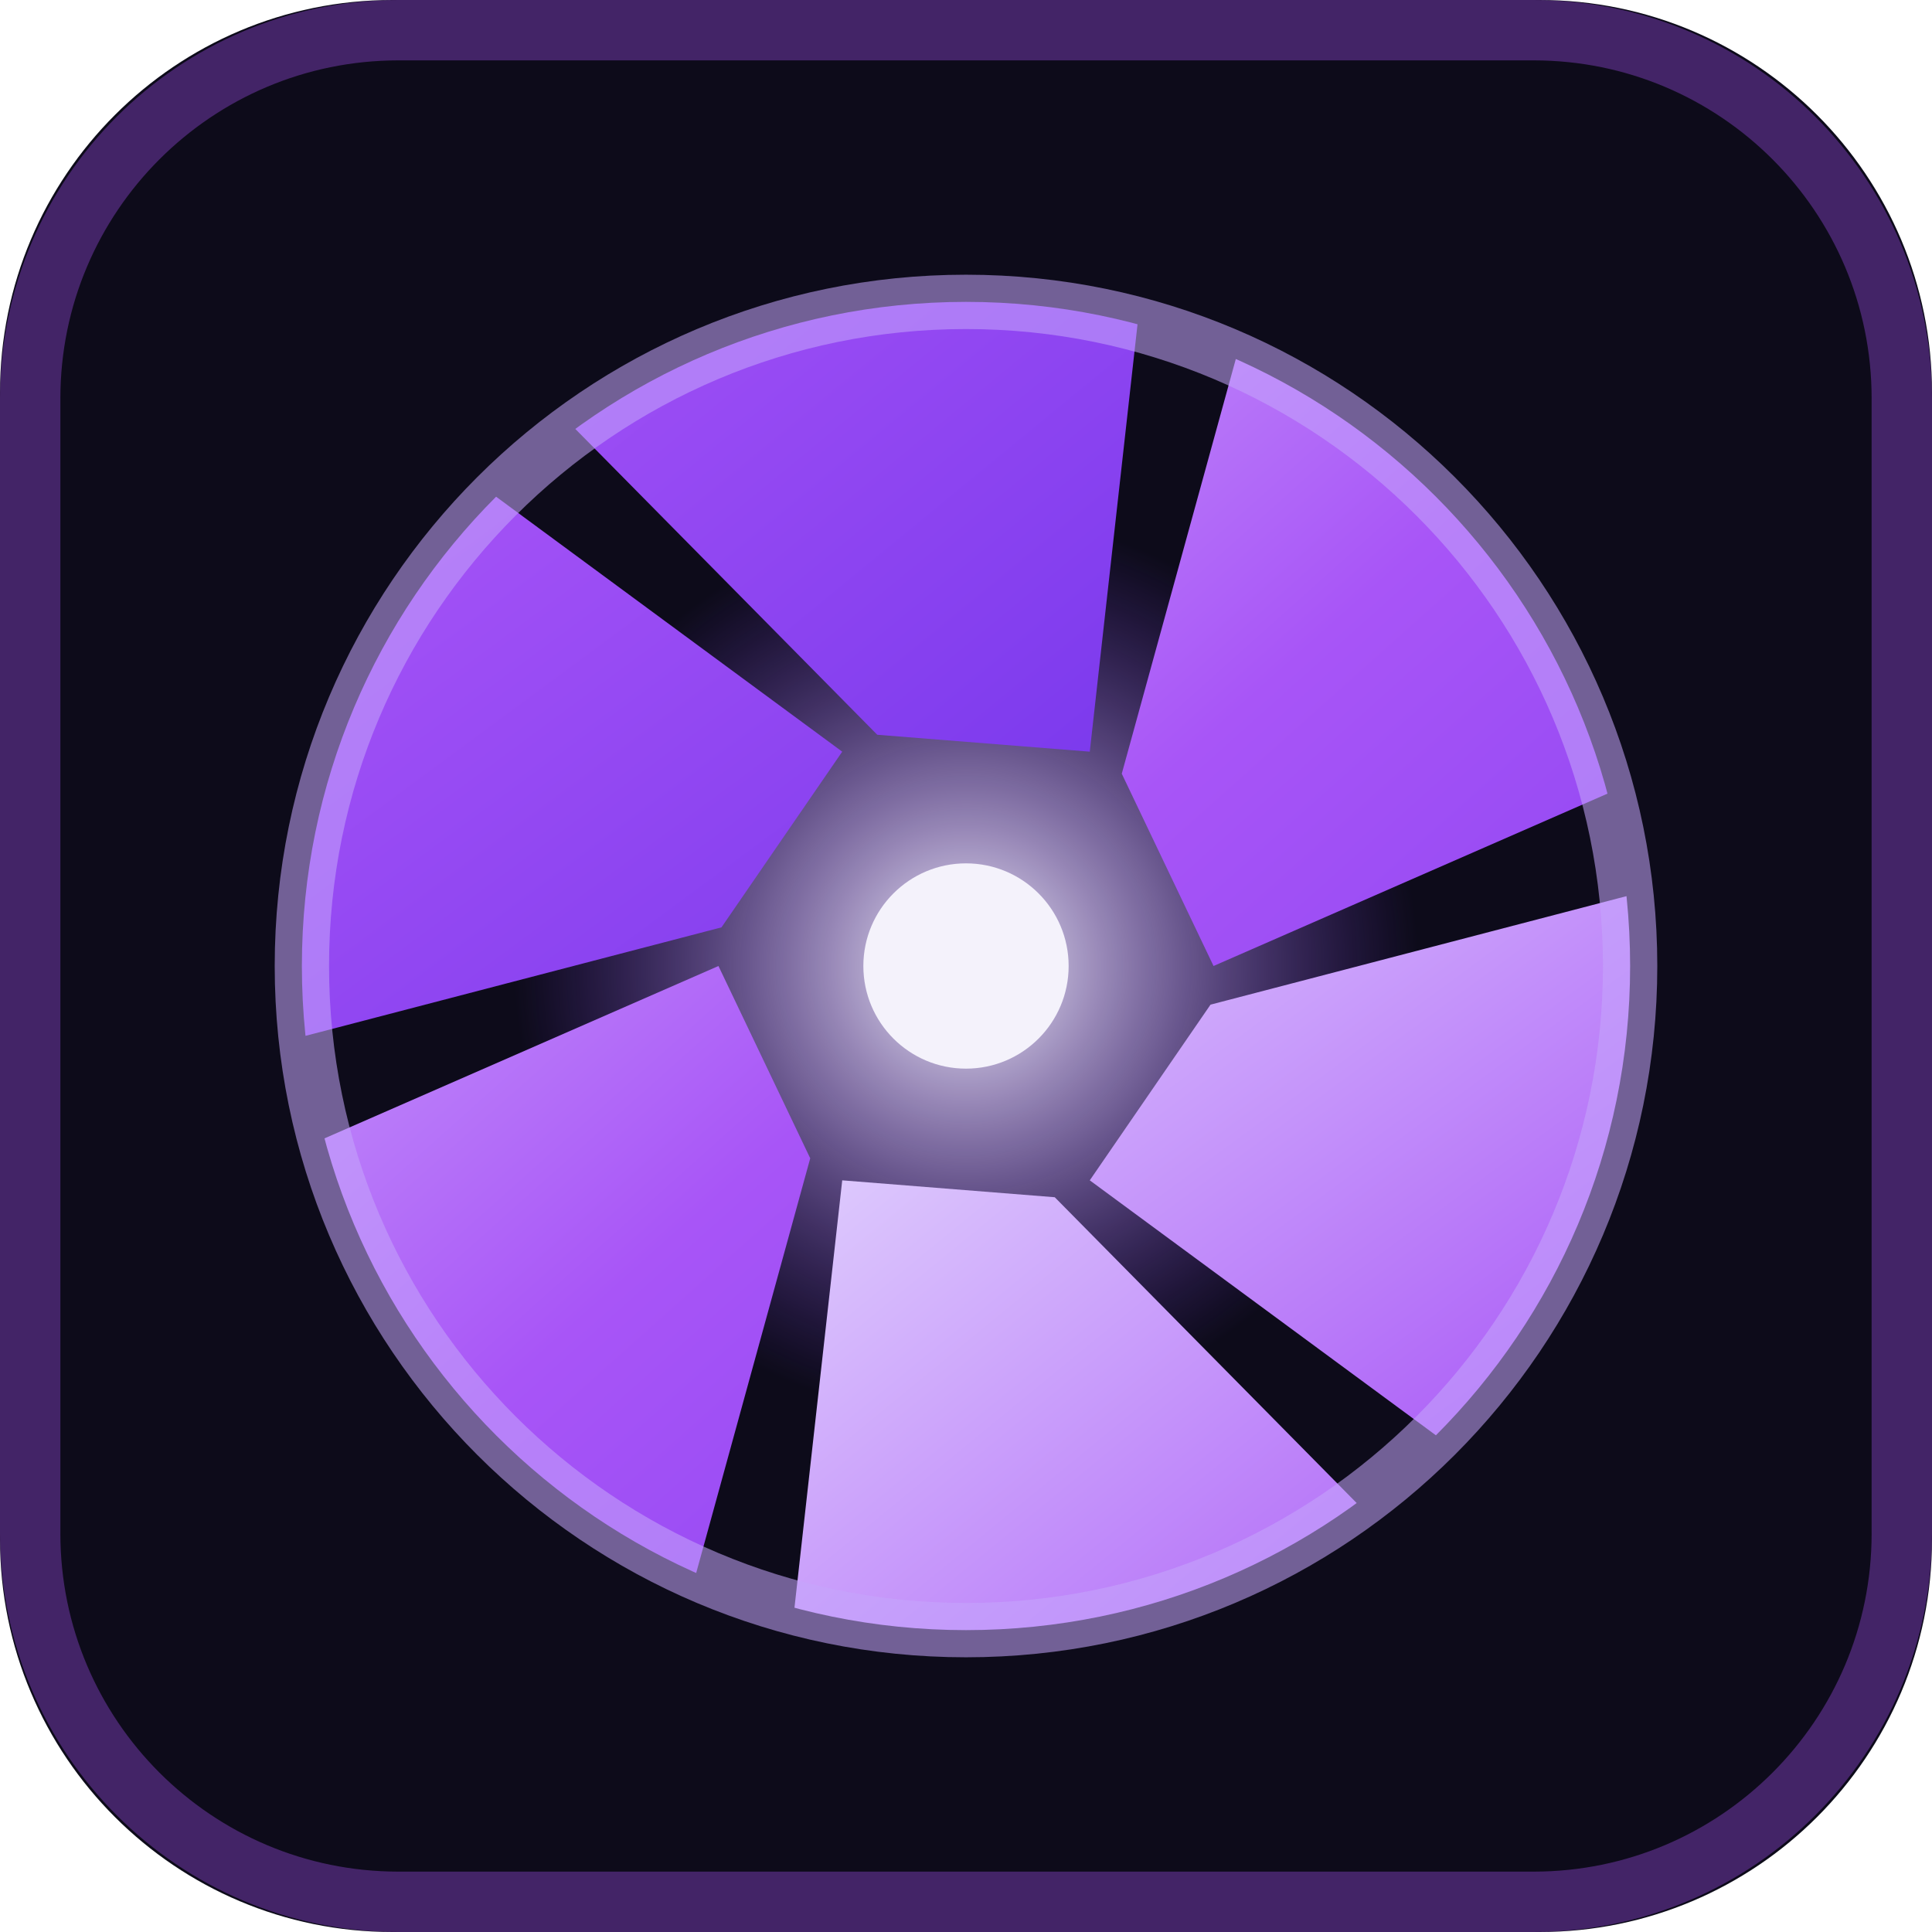
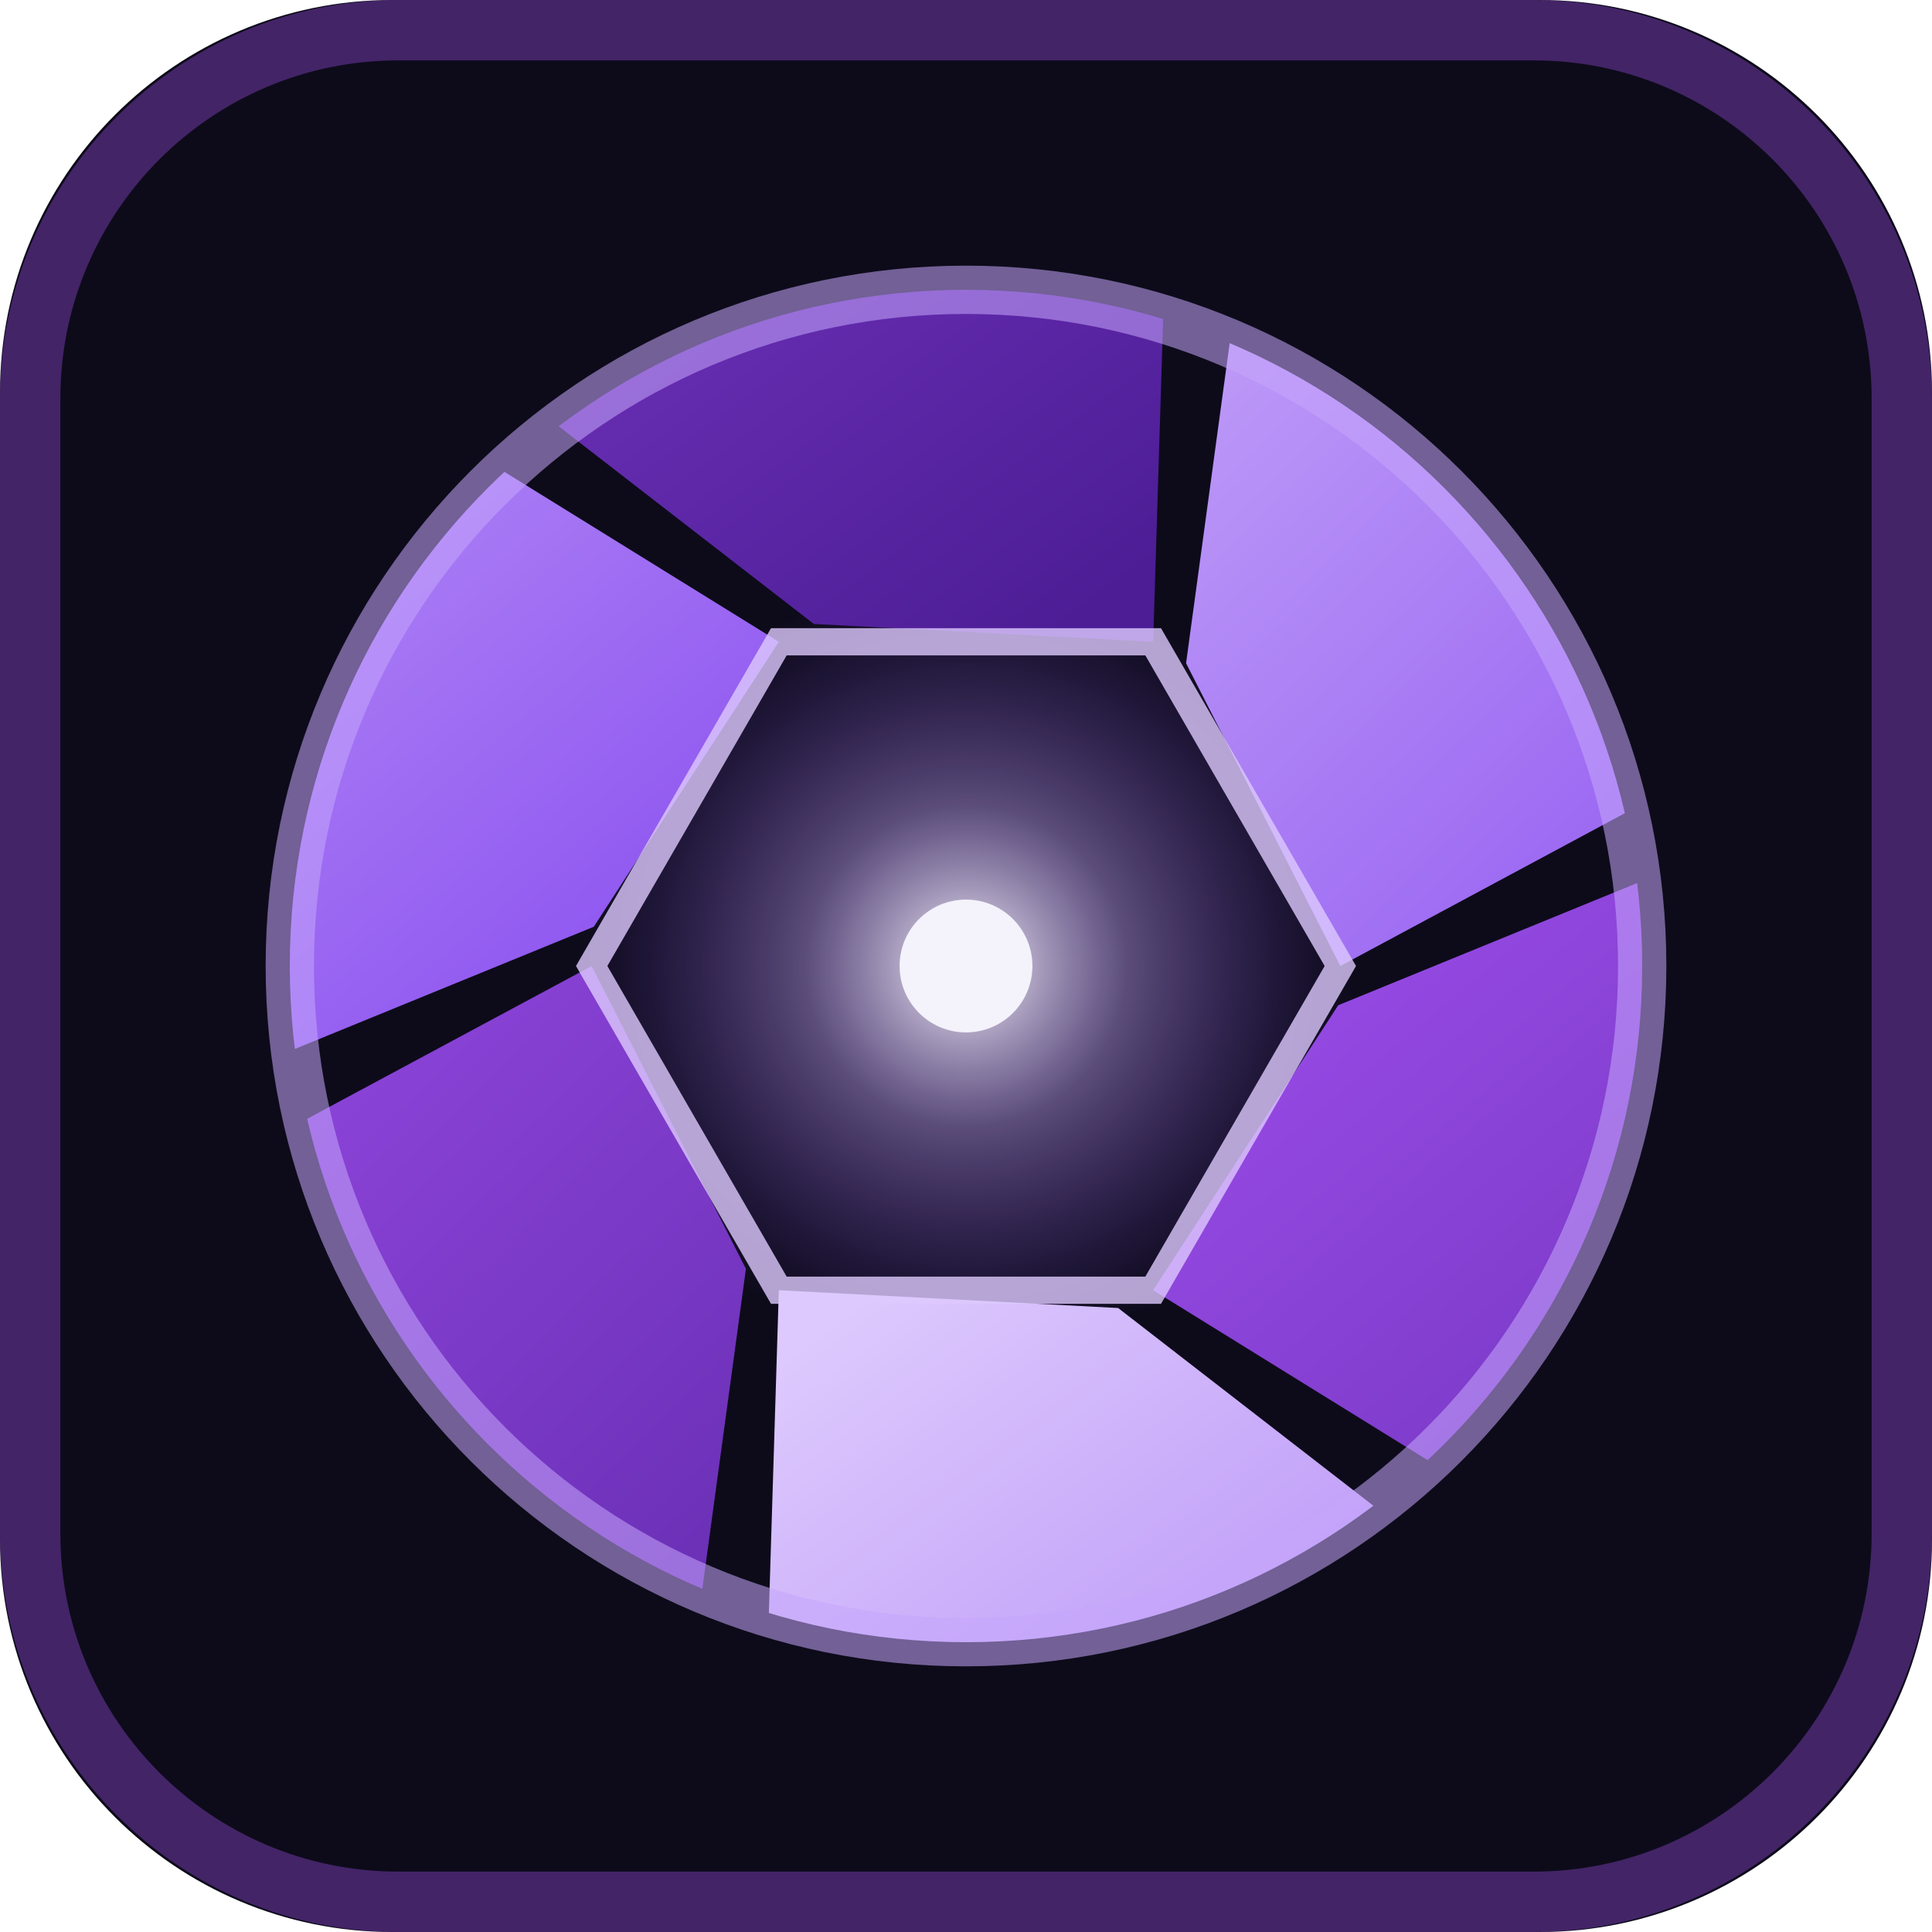
<svg xmlns="http://www.w3.org/2000/svg" viewBox="0 0 64 64" width="64" height="64">
  <defs>
-     <linearGradient id="fav-blade" x1="0.1" y1="0" x2="0.9" y2="1">
+     <linearGradient id="fav-blade-a" x1="0.1" y1="0" x2="0.9" y2="1">
      <stop offset="0%" stop-color="#DDC9FD" />
-       <stop offset="50%" stop-color="#A855F7" />
      <stop offset="100%" stop-color="#7C3AED" />
    </linearGradient>
+     <linearGradient id="fav-blade-b" x1="0.1" y1="0" x2="0.9" y2="1">
+       <stop offset="0%" stop-color="#A855F7" />
+       <stop offset="100%" stop-color="#4C1D95" />
+     </linearGradient>
    <radialGradient id="fav-throat" cx="50%" cy="50%" r="50%">
-       <stop offset="0%" stop-color="#F4F2FB" stop-opacity="1" />
-       <stop offset="45%" stop-color="#C4A5FB" stop-opacity="0.55" />
+       <stop offset="0%" stop-color="#FFFFFF" stop-opacity="0.95" />
+       <stop offset="42%" stop-color="#C4A5FB" stop-opacity="0.42" />
      <stop offset="100%" stop-color="#7C3AED" stop-opacity="0" />
    </radialGradient>
    <clipPath id="fav-housing">
-       <circle cx="32" cy="32" r="22" />
+       <circle cx="32" cy="32" r="22.4" />
    </clipPath>
  </defs>
  <rect x="0" y="0" width="64" height="64" rx="13" fill="#0D0B1A" />
  <rect x="1" y="1" width="62" height="62" rx="12.2" fill="none" stroke="#A855F7" stroke-opacity="0.35" stroke-width="2" />
-   <circle cx="32" cy="32" r="15" fill="url(#fav-throat)" />
-   <g clip-path="url(#fav-housing)" fill="url(#fav-blade)">
-     <path d="M40.2 32 L37.16 25.63 L48.93 -17.17 L80.86 14.21 Z" />
-     <path d="M36.1 24.9 L29.06 24.34 L-2.12 -7.24 L41.03 -19.21 Z" />
-     <path d="M27.9 24.9 L23.9 30.72 L-19.04 41.92 L-7.83 -1.42 Z" />
-     <path d="M23.8 32 L26.84 38.37 L15.07 81.17 L-16.86 49.79 Z" />
-     <path d="M27.9 39.1 L34.94 39.66 L66.12 71.24 L22.97 83.21 Z" />
-     <path d="M36.1 39.1 L40.1 33.28 L83.04 22.08 L71.83 65.42 Z" />
+   <circle cx="32" cy="32" r="13" fill="url(#fav-throat)" />
+   <g clip-path="url(#fav-housing)">
+     <path d="M44.4 32 L39.29 21.97 L45.06 -20.4 L82.07 11.77 Z" fill="url(#fav-blade-a)" />
+     <path d="M38.2 21.26 L26.96 20.67 L-6.84 -5.51 L39.52 -21.47 Z" fill="url(#fav-blade-b)" />
+     <path d="M25.8 21.26 L19.67 30.7 L-19.91 46.88 L-10.55 -1.25 Z" fill="url(#fav-blade-a)" />
+     <path d="M19.6 32 L24.71 42.03 L18.94 84.4 L-18.07 52.23 Z" fill="url(#fav-blade-b)" />
+     <path d="M25.8 42.74 L37.04 43.33 L70.84 69.51 L24.48 85.47 Z" fill="url(#fav-blade-a)" />
+     <path d="M38.2 42.74 L44.33 33.3 L83.91 17.12 L74.55 65.25 Z" fill="url(#fav-blade-b)" />
  </g>
-   <circle cx="32" cy="32" r="22" fill="none" stroke="#C4A5FB" stroke-opacity="0.55" stroke-width="1.8" />
-   <circle cx="32" cy="32" r="3.4" fill="#F4F2FB" />
+   <path d="M44.4 32 L38.2 21.26 L25.8 21.26 L19.6 32 L25.8 42.74 L38.2 42.74 Z" fill="none" stroke="#DDC9FD" stroke-opacity="0.8" stroke-width="0.9" />
+   <circle cx="32" cy="32" r="22.4" fill="none" stroke="#C4A5FB" stroke-opacity="0.55" stroke-width="1.6" />
+   <circle cx="32" cy="32" r="2.2" fill="#F4F2FB" />
</svg>
